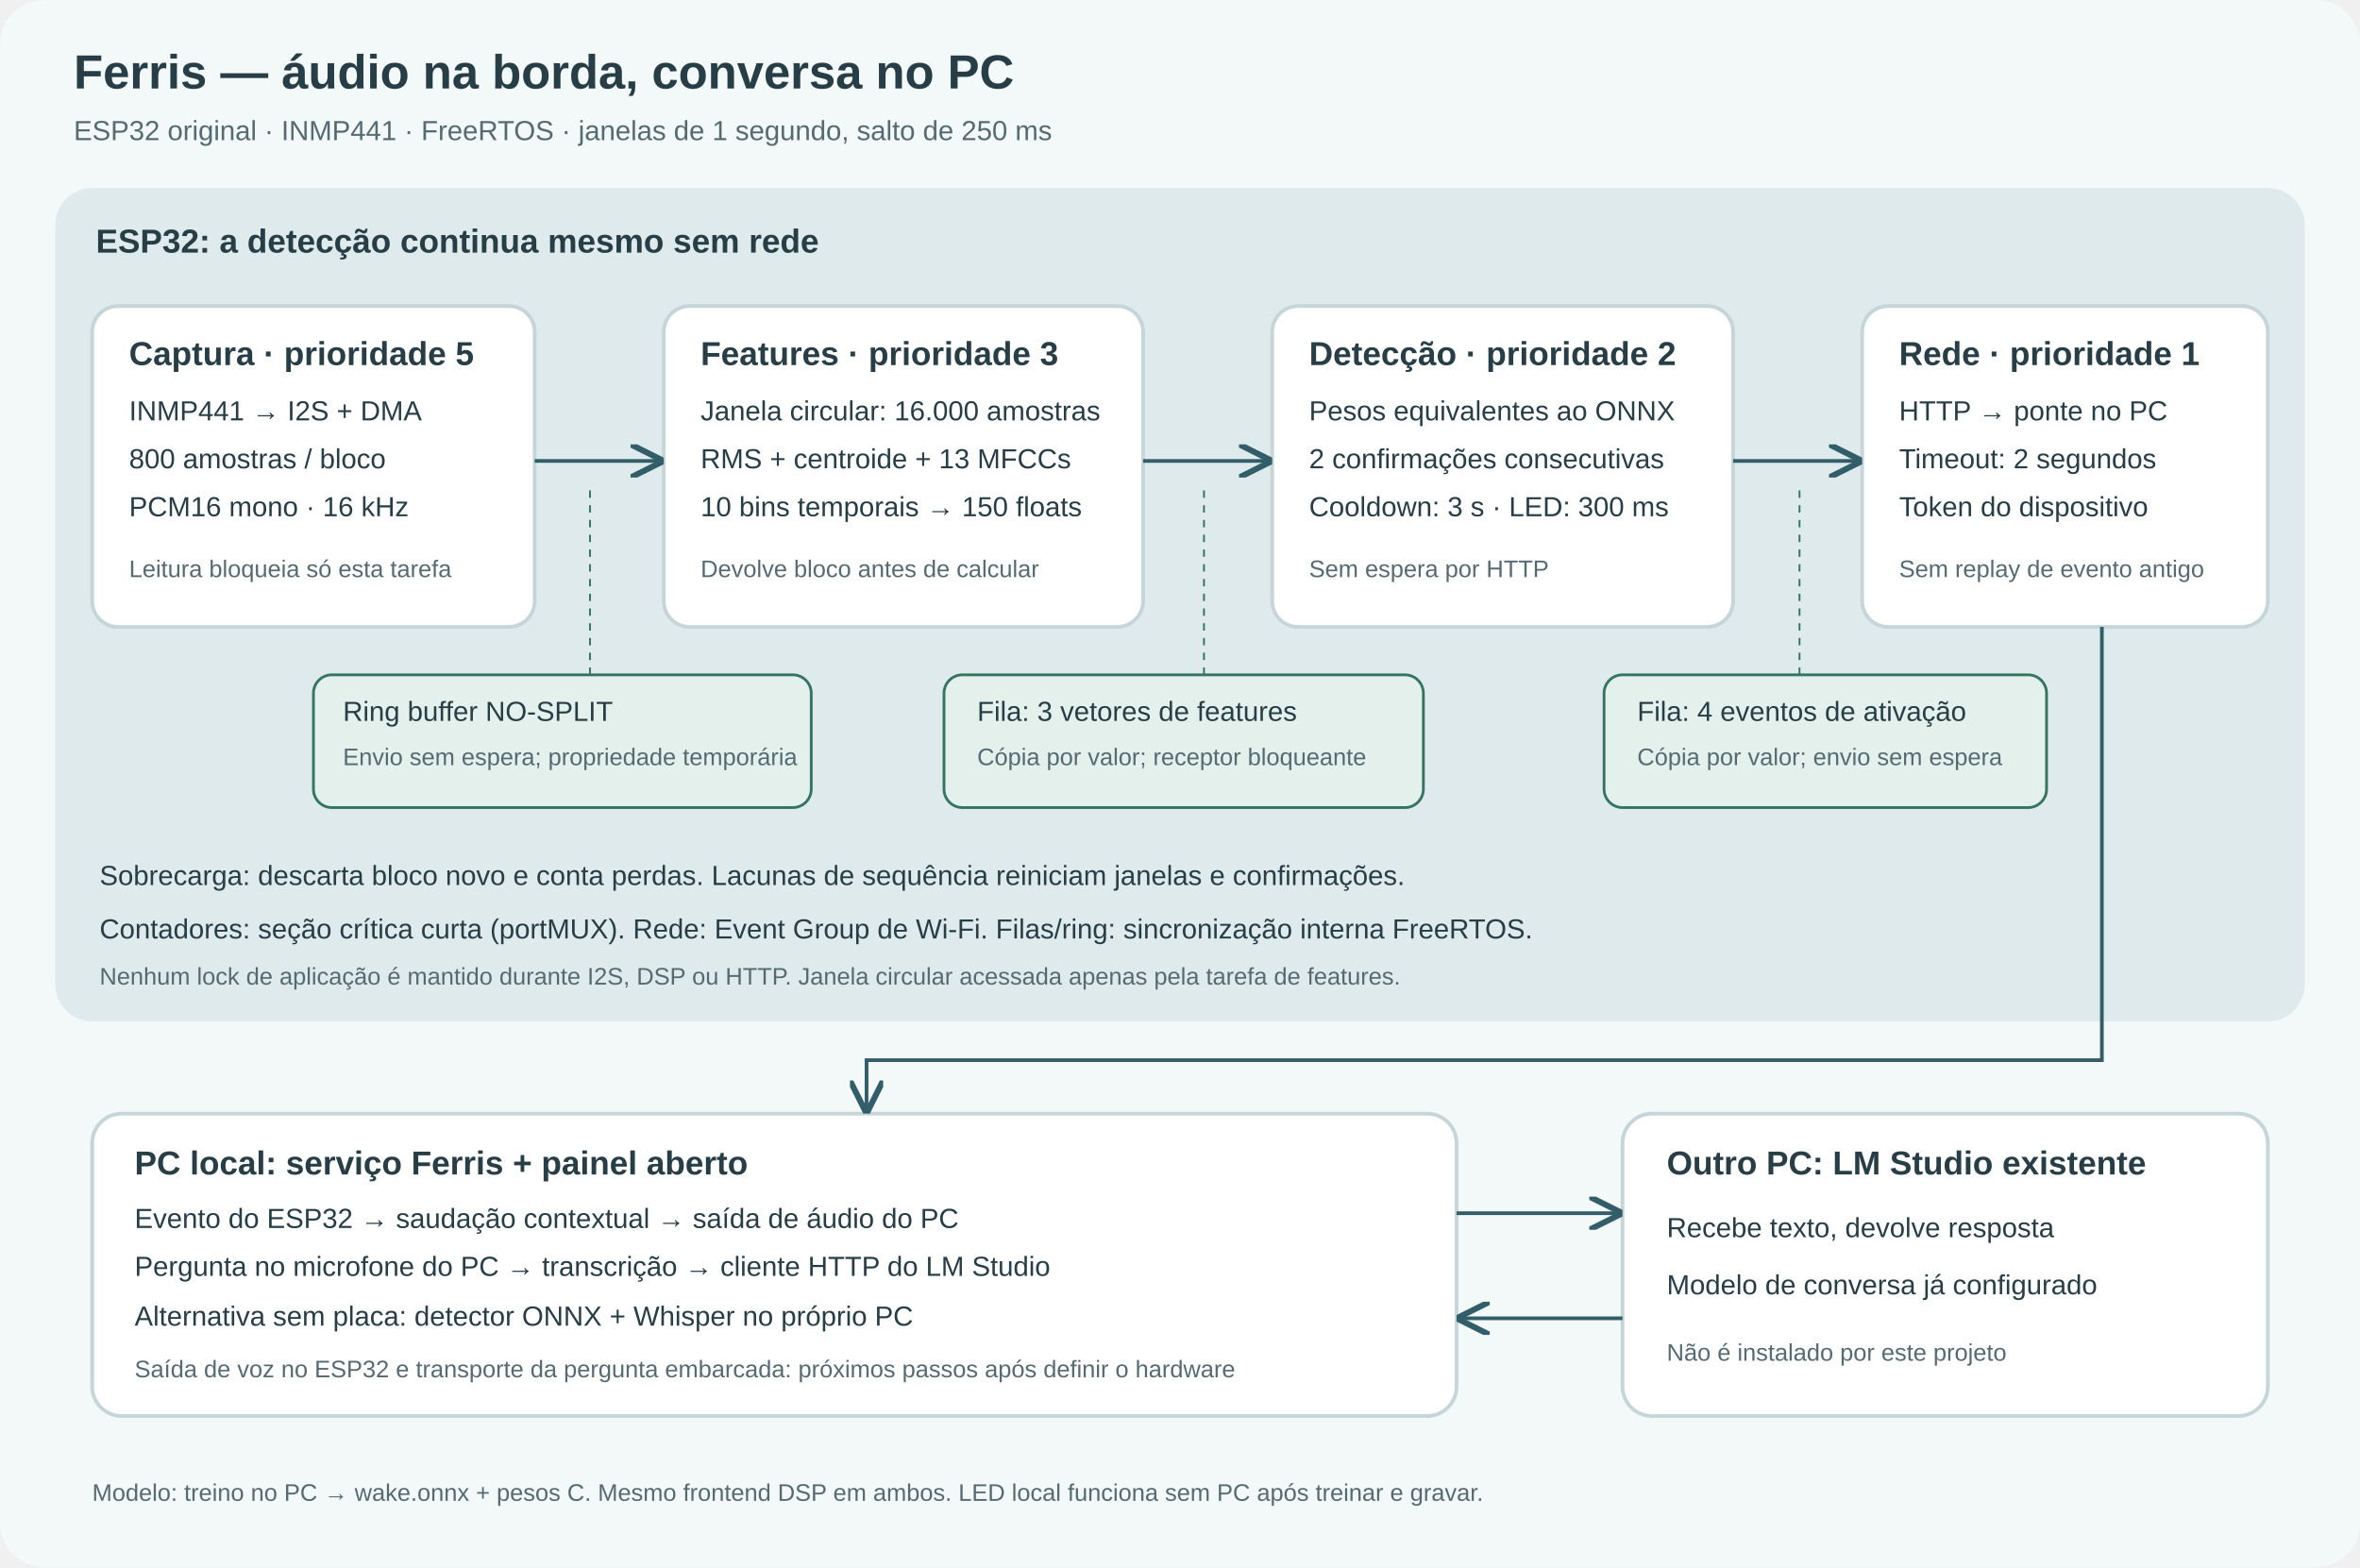
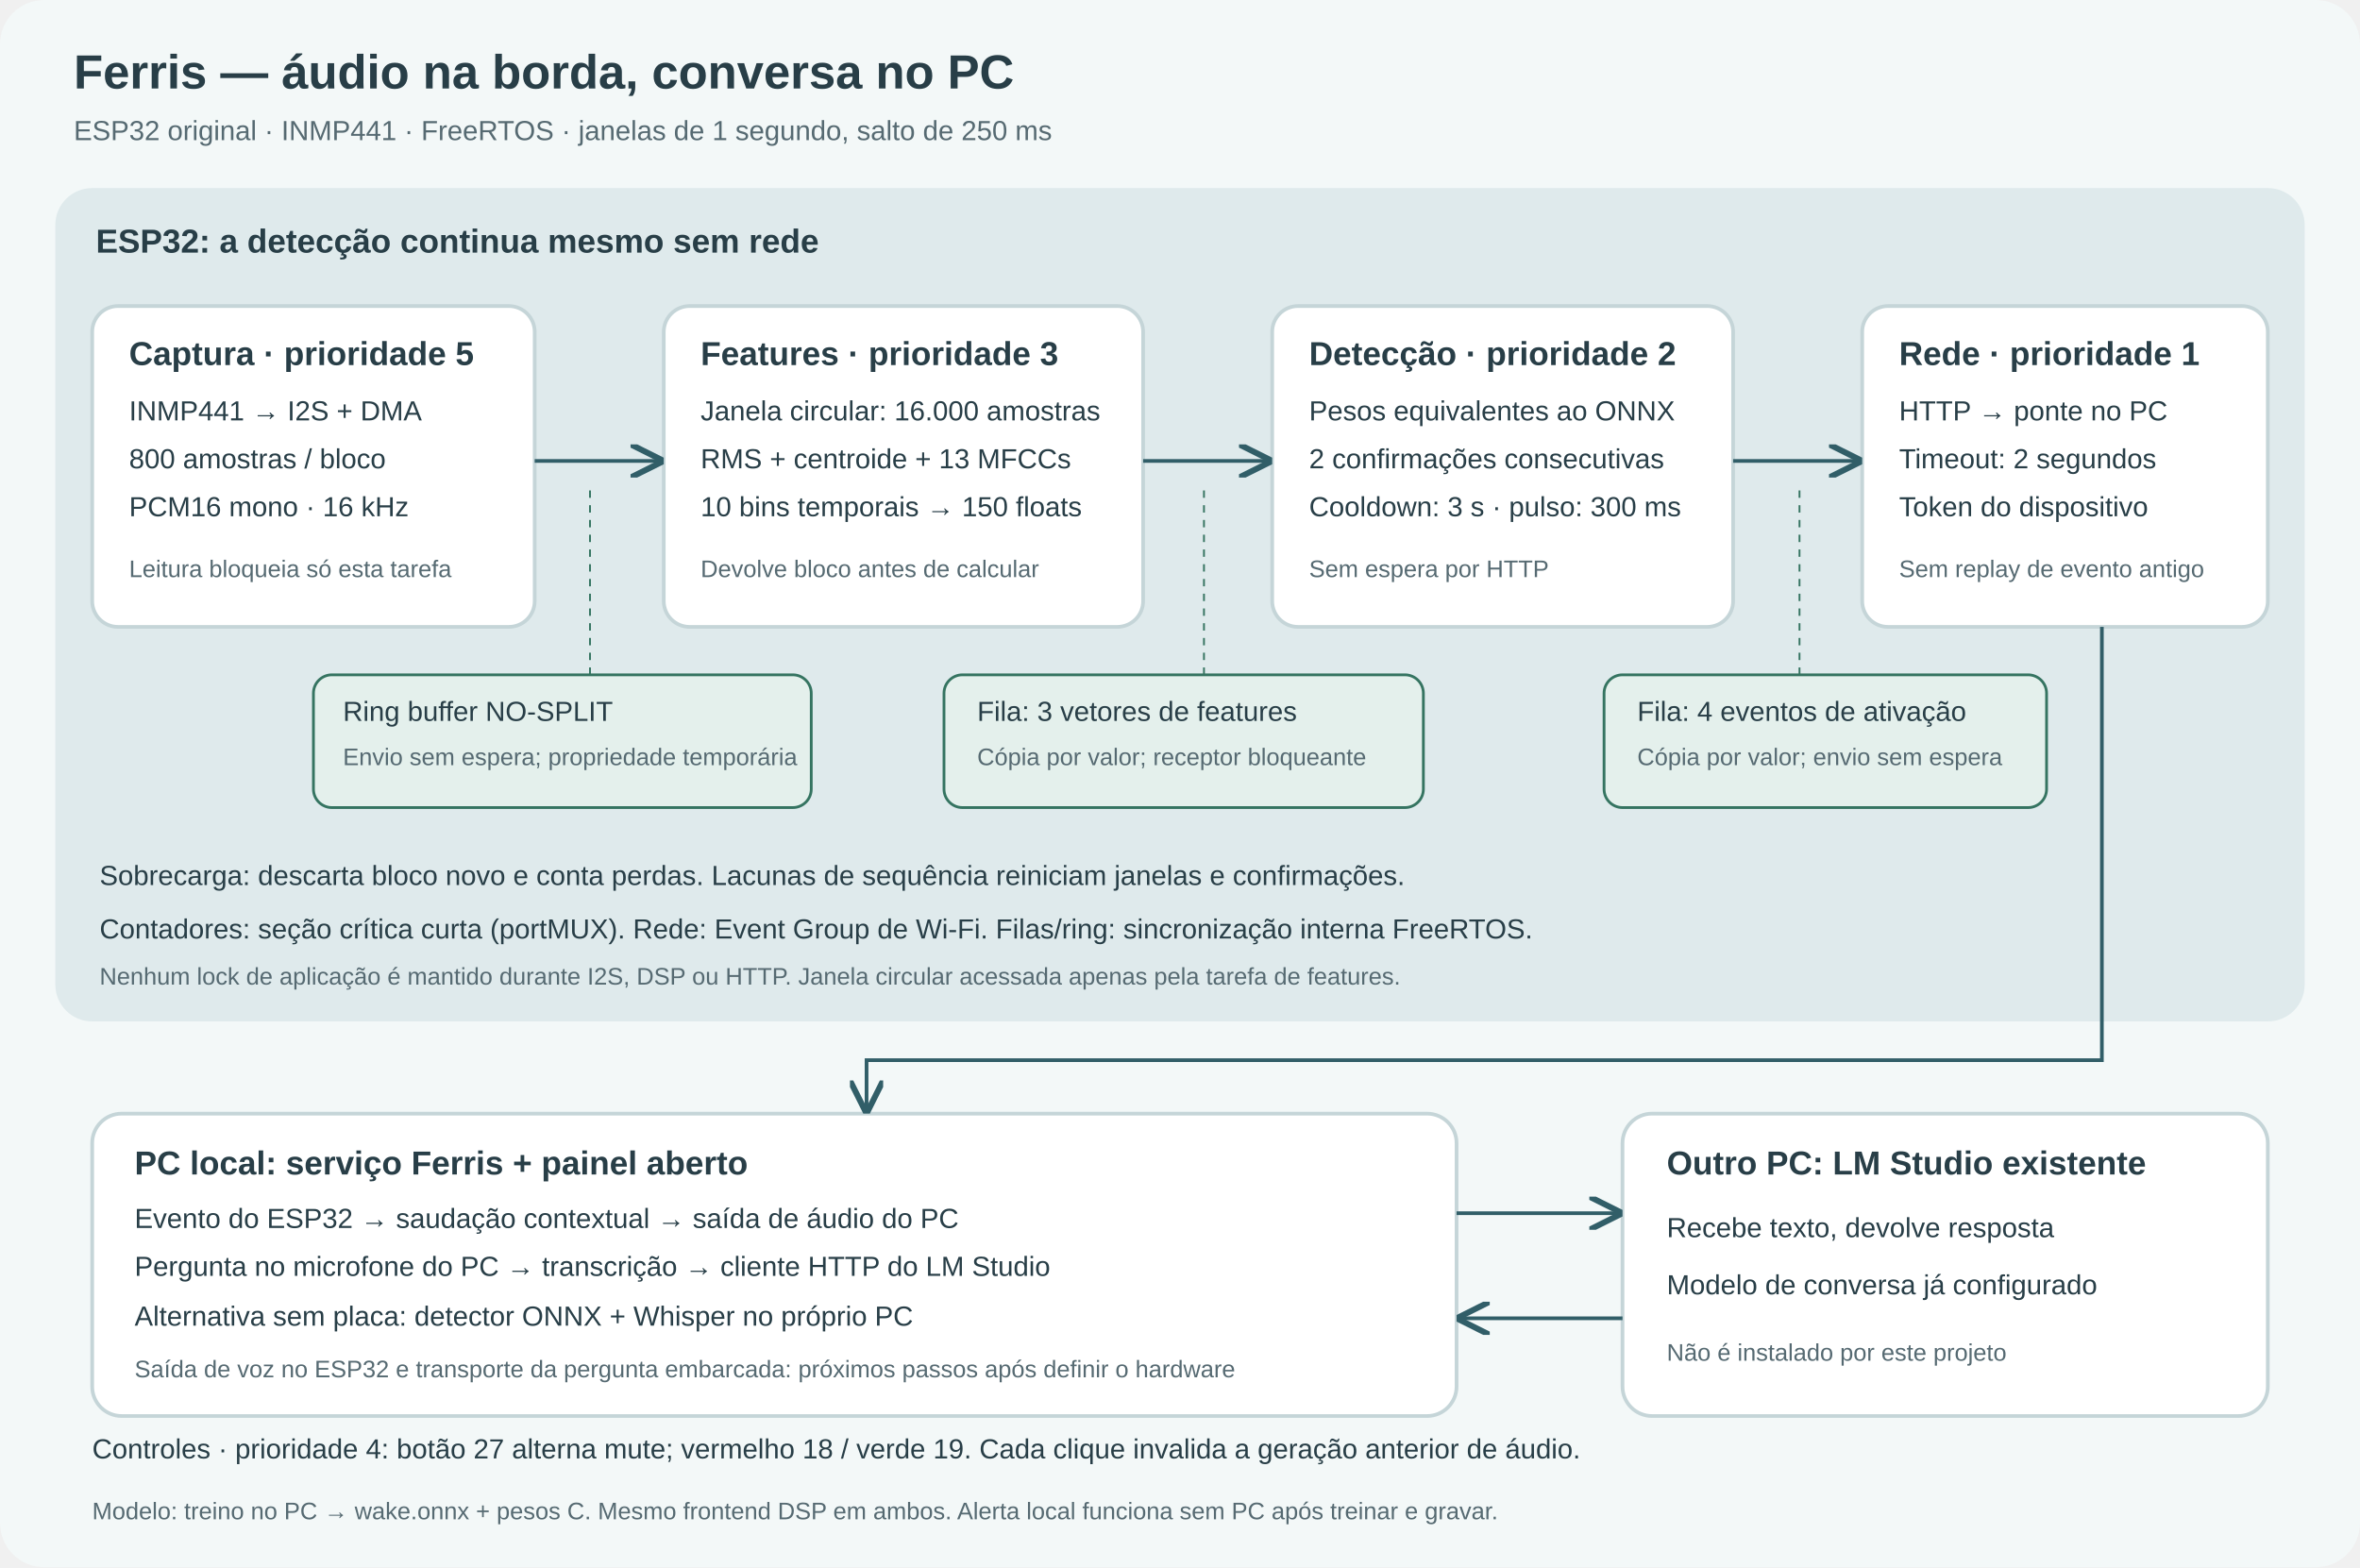
<svg xmlns="http://www.w3.org/2000/svg" width="1280" height="850" viewBox="0 0 1280 850" role="img" aria-labelledby="title desc">
  <defs>
    <marker id="arrow" markerWidth="9" markerHeight="9" refX="8" refY="4.5" orient="auto">
      <path d="M0 0 9 4.5 0 9" fill="none" stroke="#315e68" stroke-width="1.6" />
    </marker>
  </defs>
  <style>text{font-family:Arial,sans-serif;fill:#283e47}.h{font-size:26px;font-weight:bold}.sub{font-size:15px;fill:#566a72}.label{font-size:18px;font-weight:bold}.body{font-size:15px}.tiny{font-size:13px;fill:#566a72}.box{fill:#fff;stroke:#c5d5d8;stroke-width:2}.queue{fill:#e4f0ec;stroke:#357461;stroke-width:1.5}.line{fill:none;stroke:#315e68;stroke-width:2;marker-end:url(#arrow)}</style>
  <rect width="1280" height="850" rx="24" fill="#f3f8f8" />
  <text x="40" y="48" class="h">Ferris — áudio na borda, conversa no PC</text>
  <text x="40" y="76" class="sub">ESP32 original · INMP441 · FreeRTOS · janelas de 1 segundo, salto de 250 ms</text>
  <rect x="30" y="102" width="1220" height="452" rx="20" fill="#dfeaec" />
  <text x="52" y="137" class="label">ESP32: a detecção continua mesmo sem rede</text>
  <rect x="50" y="166" width="240" height="174" rx="14" class="box" />
  <text x="70" y="198" class="label">Captura · prioridade 5</text>
  <text x="70" y="228" class="body">INMP441 → I2S + DMA</text>
  <text x="70" y="254" class="body">800 amostras / bloco</text>
  <text x="70" y="280" class="body">PCM16 mono · 16 kHz</text>
  <text x="70" y="313" class="tiny">Leitura bloqueia só esta tarefa</text>
  <rect x="360" y="166" width="260" height="174" rx="14" class="box" />
  <text x="380" y="198" class="label">Features · prioridade 3</text>
  <text x="380" y="228" class="body">Janela circular: 16.000 amostras</text>
  <text x="380" y="254" class="body">RMS + centroide + 13 MFCCs</text>
  <text x="380" y="280" class="body">10 bins temporais → 150 floats</text>
  <text x="380" y="313" class="tiny">Devolve bloco antes de calcular</text>
  <rect x="690" y="166" width="250" height="174" rx="14" class="box" />
  <text x="710" y="198" class="label">Detecção · prioridade 2</text>
  <text x="710" y="228" class="body">Pesos equivalentes ao ONNX</text>
  <text x="710" y="254" class="body">2 confirmações consecutivas</text>
-   <text x="710" y="280" class="body">Cooldown: 3 s · LED: 300 ms</text>
+   <text x="710" y="280" class="body">Cooldown: 3 s · pulso: 300 ms</text>
  <text x="710" y="313" class="tiny">Sem espera por HTTP</text>
  <rect x="1010" y="166" width="220" height="174" rx="14" class="box" />
  <text x="1030" y="198" class="label">Rede · prioridade 1</text>
  <text x="1030" y="228" class="body">HTTP → ponte no PC</text>
  <text x="1030" y="254" class="body">Timeout: 2 segundos</text>
  <text x="1030" y="280" class="body">Token do dispositivo</text>
  <text x="1030" y="313" class="tiny">Sem replay de evento antigo</text>
  <path d="M290 250H358" class="line" />
  <path d="M620 250H688" class="line" />
  <path d="M940 250H1008" class="line" />
  <rect x="170" y="366" width="270" height="72" rx="10" class="queue" />
  <text x="186" y="391" class="body">Ring buffer NO-SPLIT</text>
  <text x="186" y="415" class="tiny">Envio sem espera; propriedade temporária</text>
  <path d="M320 366V266" fill="none" stroke="#357461" stroke-dasharray="4 4" />
  <rect x="512" y="366" width="260" height="72" rx="10" class="queue" />
  <text x="530" y="391" class="body">Fila: 3 vetores de features</text>
  <text x="530" y="415" class="tiny">Cópia por valor; receptor bloqueante</text>
  <path d="M653 366V266" fill="none" stroke="#357461" stroke-dasharray="4 4" />
  <rect x="870" y="366" width="240" height="72" rx="10" class="queue" />
  <text x="888" y="391" class="body">Fila: 4 eventos de ativação</text>
  <text x="888" y="415" class="tiny">Cópia por valor; envio sem espera</text>
  <path d="M976 366V266" fill="none" stroke="#357461" stroke-dasharray="4 4" />
  <text x="54" y="480" class="body">Sobrecarga: descarta bloco novo e conta perdas. Lacunas de sequência reiniciam janelas e confirmações.</text>
  <text x="54" y="509" class="body">Contadores: seção crítica curta (portMUX). Rede: Event Group de Wi-Fi. Filas/ring: sincronização interna FreeRTOS.</text>
  <text x="54" y="534" class="tiny">Nenhum lock de aplicação é mantido durante I2S, DSP ou HTTP. Janela circular acessada apenas pela tarefa de features.</text>
  <rect x="50" y="604" width="740" height="164" rx="16" class="box" />
  <text x="73" y="637" class="label">PC local: serviço Ferris + painel aberto</text>
  <text x="73" y="666" class="body">Evento do ESP32 → saudação contextual → saída de áudio do PC</text>
  <text x="73" y="692" class="body">Pergunta no microfone do PC → transcrição → cliente HTTP do LM Studio</text>
  <text x="73" y="719" class="body">Alternativa sem placa: detector ONNX + Whisper no próprio PC</text>
  <text x="73" y="747" class="tiny">Saída de voz no ESP32 e transporte da pergunta embarcada: próximos passos após definir o hardware</text>
  <rect x="880" y="604" width="350" height="164" rx="16" class="box" />
  <text x="904" y="637" class="label">Outro PC: LM Studio existente</text>
  <text x="904" y="671" class="body">Recebe texto, devolve resposta</text>
  <text x="904" y="702" class="body">Modelo de conversa já configurado</text>
  <text x="904" y="738" class="tiny">Não é instalado por este projeto</text>
  <path d="M1140 340V575H470V602" class="line" />
  <path d="M790 658H878" class="line" />
  <path d="M880 715H792" class="line" />
-   <text x="50" y="814" class="tiny">Modelo: treino no PC → wake.onnx + pesos C. Mesmo frontend DSP em ambos. LED local funciona sem PC após treinar e gravar.</text>
+   <text x="50" y="791" class="body">Controles · prioridade 4: botão 27 alterna mute; vermelho 18 / verde 19. Cada clique invalida a geração anterior de áudio.</text>
+   <text x="50" y="824" class="tiny">Modelo: treino no PC → wake.onnx + pesos C. Mesmo frontend DSP em ambos. Alerta local funciona sem PC após treinar e gravar.</text>
</svg>
